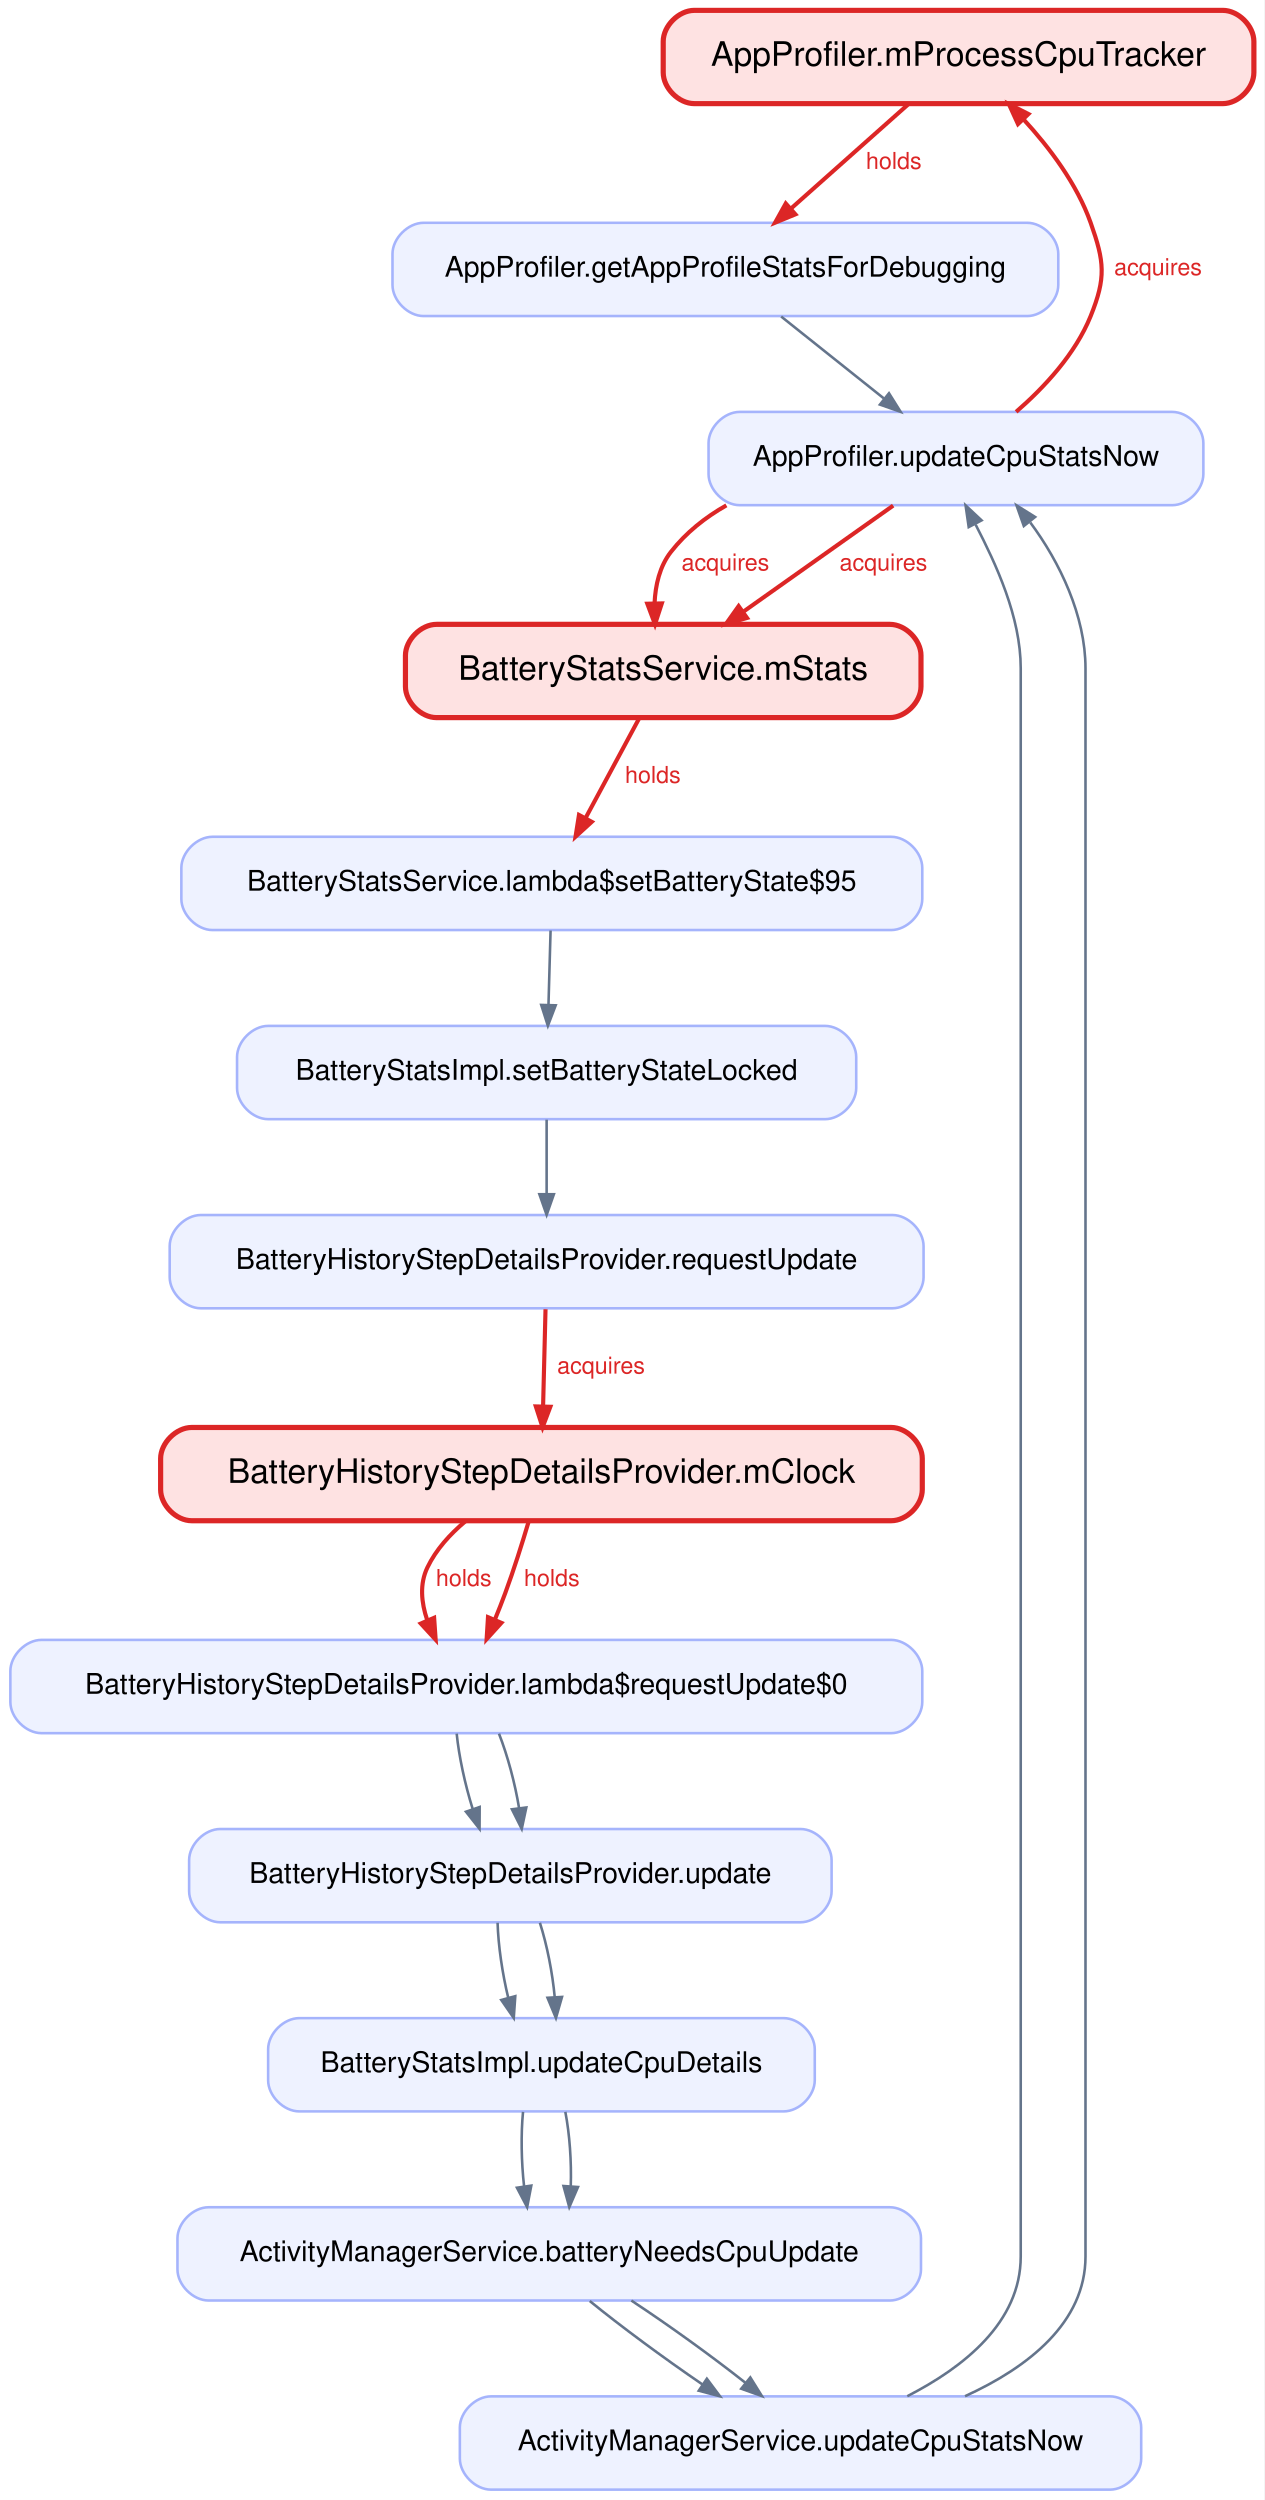
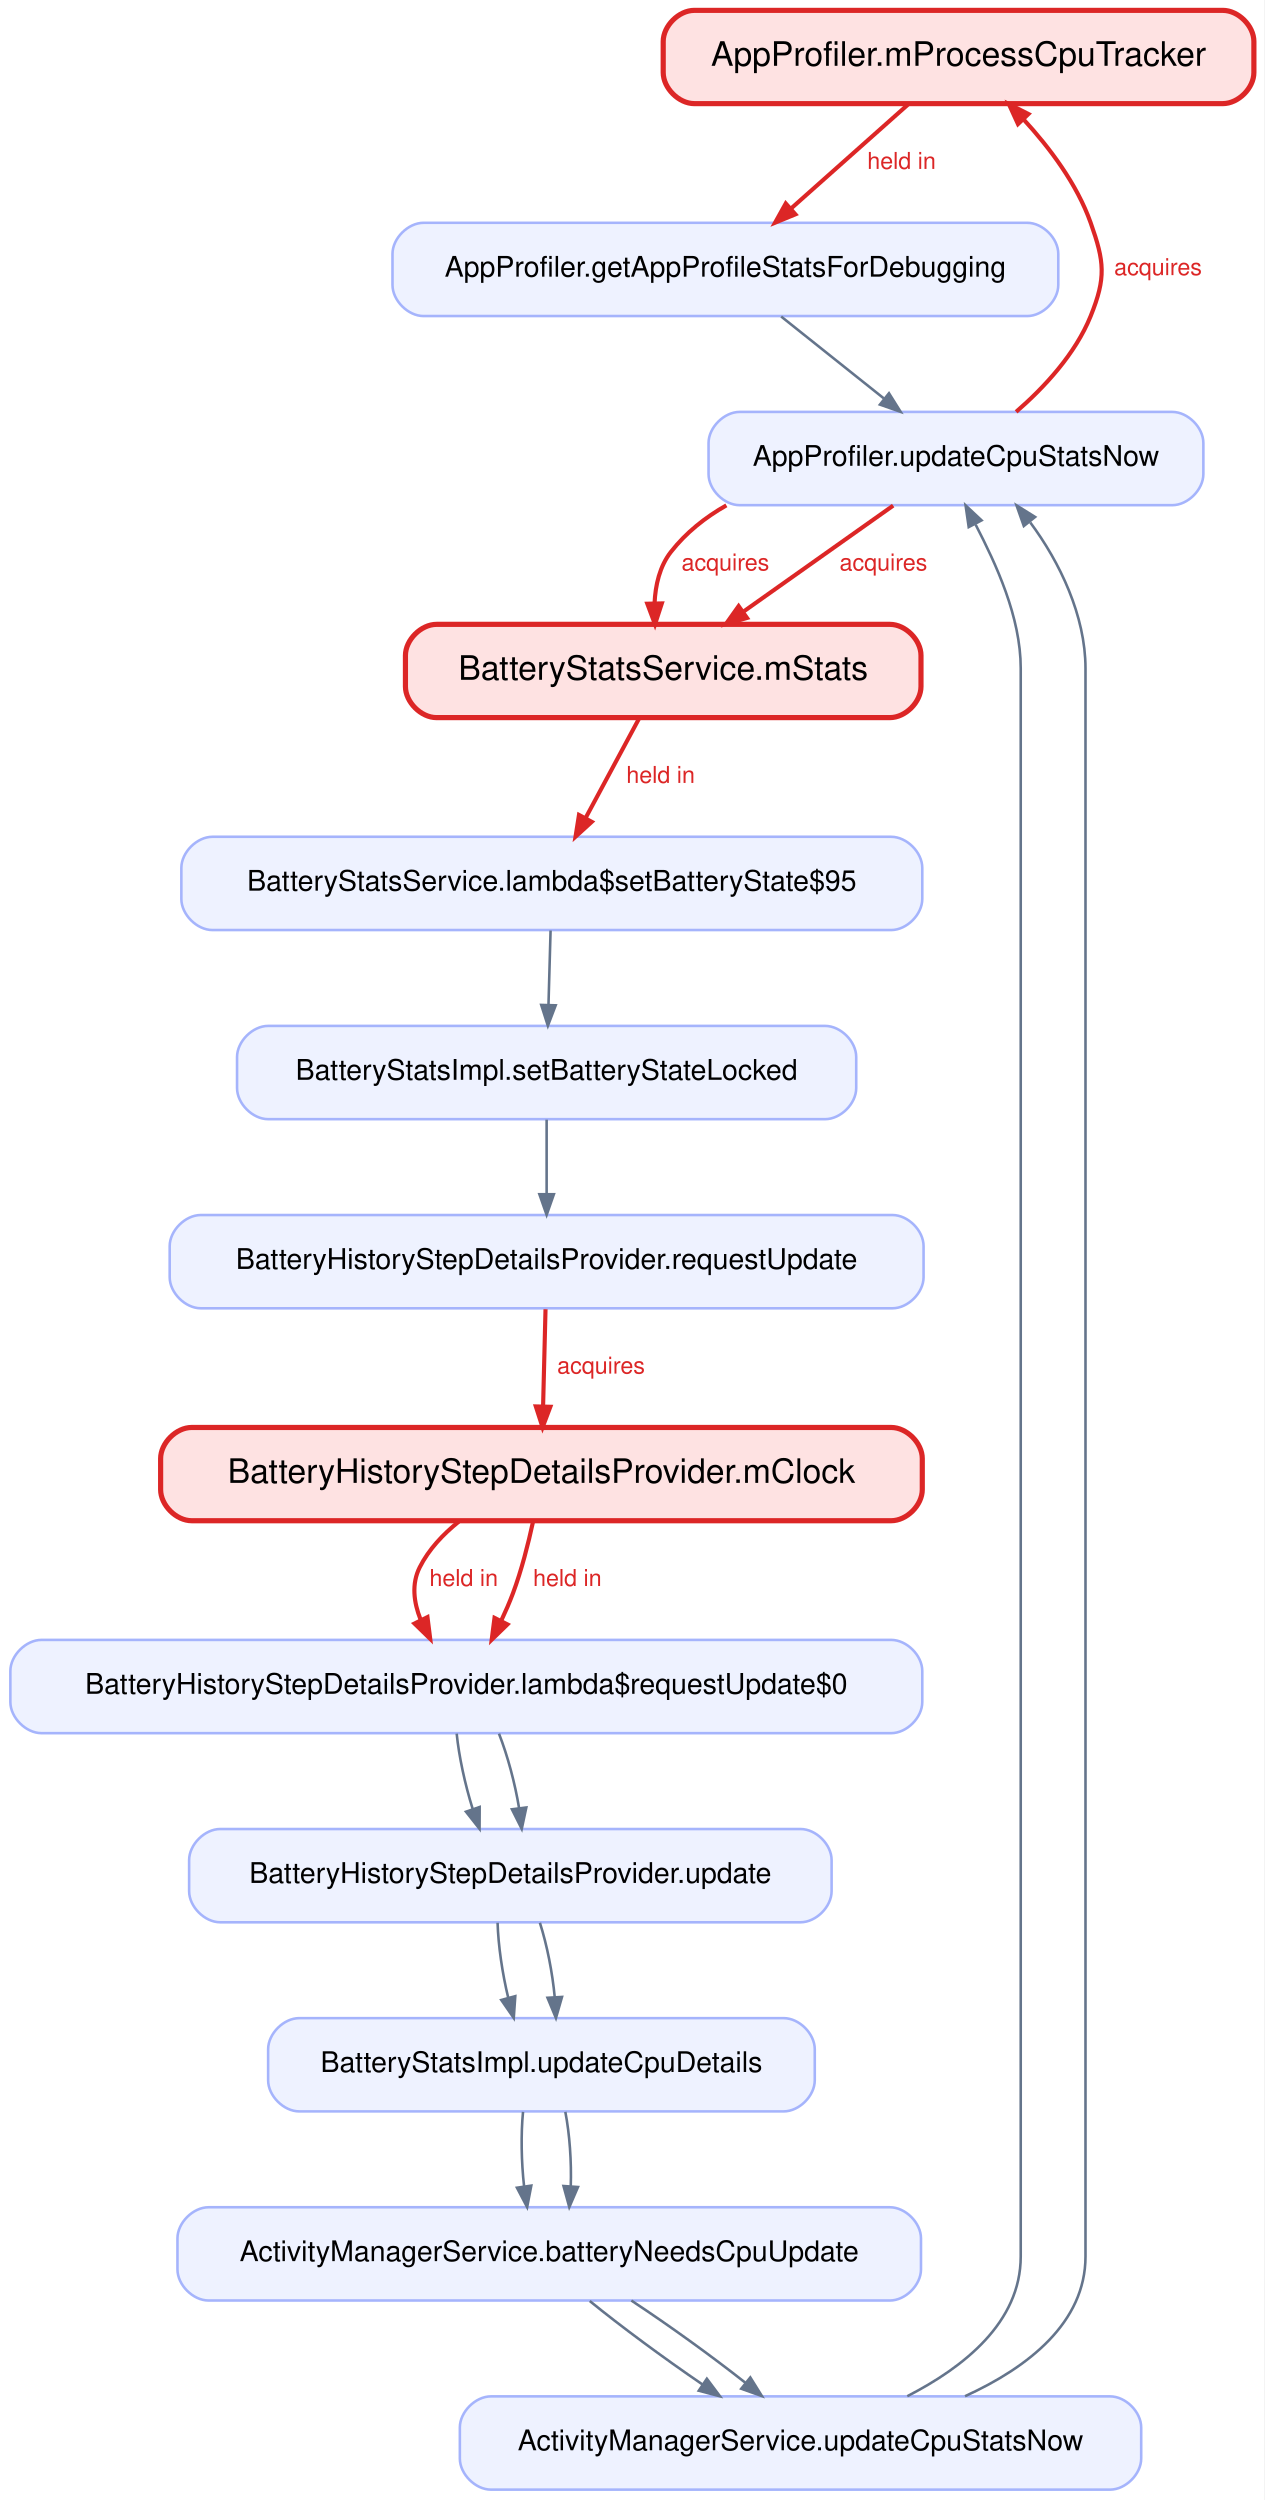
<svg xmlns="http://www.w3.org/2000/svg" width="488pt" height="965pt" viewBox="0.00 0.00 488.00 965.00">
  <g id="graph0" class="graph" transform="scale(1 1) rotate(0) translate(4 961)">
    <polygon fill="white" stroke="transparent" points="-4,4 -4,-961 484,-961 484,4 -4,4" />
    <g id="node1" class="node">
      <path fill="#fee2e2" stroke="#dc2626" stroke-width="2" d="M468,-957C468,-957 264,-957 264,-957 258,-957 252,-951 252,-945 252,-945 252,-933 252,-933 252,-927 258,-921 264,-921 264,-921 468,-921 468,-921 474,-921 480,-927 480,-933 480,-933 480,-945 480,-945 480,-951 474,-957 468,-957" />
      <text text-anchor="middle" x="366" y="-935.6" font-family="Helvetica,sans-Serif" font-size="13.00">AppProfiler.mProcessCpuTracker</text>
    </g>
    <g id="node4" class="node">
      <path fill="#eef2ff" stroke="#a5b4fc" d="M392.5,-875C392.5,-875 159.5,-875 159.5,-875 153.5,-875 147.5,-869 147.5,-863 147.5,-863 147.5,-851 147.5,-851 147.5,-845 153.5,-839 159.5,-839 159.5,-839 392.5,-839 392.5,-839 398.5,-839 404.5,-845 404.5,-851 404.5,-851 404.5,-863 404.5,-863 404.5,-869 398.5,-875 392.5,-875" />
      <text text-anchor="middle" x="276" y="-854.2" font-family="Helvetica,sans-Serif" font-size="11.00">AppProfiler.getAppProfileStatsForDebugging</text>
    </g>
    <g id="edge1" class="edge">
      <path fill="none" stroke="#dc2626" stroke-width="1.6" d="M346.47,-920.64C333.29,-908.92 315.76,-893.34 301.49,-880.65" />
      <polygon fill="#dc2626" stroke="#dc2626" stroke-width="1.6" points="303.02,-878.27 295.18,-875.05 299.3,-882.46 303.02,-878.27" />
-       <text text-anchor="middle" x="341" y="-895.8" font-family="Helvetica,sans-Serif" font-size="9.00" fill="#dc2626"> holds</text>
+       <text text-anchor="middle" x="344" y="-895.8" font-family="Helvetica,sans-Serif" font-size="9.00" fill="#dc2626"> held in</text>
    </g>
    <g id="node2" class="node">
      <path fill="#fee2e2" stroke="#dc2626" stroke-width="2" d="M339.5,-720C339.5,-720 164.5,-720 164.5,-720 158.5,-720 152.5,-714 152.5,-708 152.5,-708 152.5,-696 152.5,-696 152.5,-690 158.5,-684 164.5,-684 164.5,-684 339.5,-684 339.5,-684 345.5,-684 351.5,-690 351.5,-696 351.5,-696 351.5,-708 351.5,-708 351.5,-714 345.5,-720 339.5,-720" />
      <text text-anchor="middle" x="252" y="-698.6" font-family="Helvetica,sans-Serif" font-size="13.00">BatteryStatsService.mStats</text>
    </g>
    <g id="node6" class="node">
      <path fill="#eef2ff" stroke="#a5b4fc" d="M340,-638C340,-638 78,-638 78,-638 72,-638 66,-632 66,-626 66,-626 66,-614 66,-614 66,-608 72,-602 78,-602 78,-602 340,-602 340,-602 346,-602 352,-608 352,-614 352,-614 352,-626 352,-626 352,-632 346,-638 340,-638" />
      <text text-anchor="middle" x="209" y="-617.2" font-family="Helvetica,sans-Serif" font-size="11.00">BatteryStatsService.lambda$setBatteryState$95</text>
    </g>
    <g id="edge4" class="edge">
      <path fill="none" stroke="#dc2626" stroke-width="1.6" d="M242.67,-683.64C236.66,-672.45 228.75,-657.74 222.11,-645.39" />
      <polygon fill="#dc2626" stroke="#dc2626" stroke-width="1.6" points="224.42,-643.77 218.16,-638.05 219.49,-646.42 224.42,-643.77" />
-       <text text-anchor="middle" x="248" y="-658.8" font-family="Helvetica,sans-Serif" font-size="9.00" fill="#dc2626"> holds</text>
+       <text text-anchor="middle" x="251" y="-658.8" font-family="Helvetica,sans-Serif" font-size="9.00" fill="#dc2626"> held in</text>
    </g>
    <g id="node3" class="node">
      <path fill="#fee2e2" stroke="#dc2626" stroke-width="2" d="M340,-410C340,-410 70,-410 70,-410 64,-410 58,-404 58,-398 58,-398 58,-386 58,-386 58,-380 64,-374 70,-374 70,-374 340,-374 340,-374 346,-374 352,-380 352,-386 352,-386 352,-398 352,-398 352,-404 346,-410 340,-410" />
      <text text-anchor="middle" x="205" y="-388.6" font-family="Helvetica,sans-Serif" font-size="13.00">BatteryHistoryStepDetailsProvider.mClock</text>
    </g>
    <g id="node9" class="node">
      <path fill="#eef2ff" stroke="#a5b4fc" d="M340,-328C340,-328 12,-328 12,-328 6,-328 0,-322 0,-316 0,-316 0,-304 0,-304 0,-298 6,-292 12,-292 12,-292 340,-292 340,-292 346,-292 352,-298 352,-304 352,-304 352,-316 352,-316 352,-322 346,-328 340,-328" />
      <text text-anchor="middle" x="176" y="-307.2" font-family="Helvetica,sans-Serif" font-size="11.00">BatteryHistoryStepDetailsProvider.lambda$requestUpdate$0</text>
    </g>
    <g id="edge8" class="edge">
-       <path fill="none" stroke="#dc2626" stroke-width="1.6" d="M175.56,-373.71C169.68,-368.79 164.31,-362.86 161,-356 157.91,-349.6 158.61,-342.41 160.89,-335.68" />
-       <polygon fill="#dc2626" stroke="#dc2626" stroke-width="1.6" points="163.57,-336.53 164.16,-328.07 158.43,-334.31 163.57,-336.53" />
-       <text text-anchor="middle" x="175" y="-348.8" font-family="Helvetica,sans-Serif" font-size="9.00" fill="#dc2626"> holds</text>
+       <path fill="none" stroke="#dc2626" stroke-width="1.6" d="M173.11,-373.67C167.02,-368.8 161.47,-362.91 158,-356 154.8,-349.62 155.69,-342.53 158.32,-335.9" />
+       <polygon fill="#dc2626" stroke="#dc2626" stroke-width="1.6" points="161,-336.8 162.06,-328.4 155.99,-334.31 161,-336.8" />
+       <text text-anchor="middle" x="175" y="-348.8" font-family="Helvetica,sans-Serif" font-size="9.00" fill="#dc2626"> held in</text>
    </g>
    <g id="edge15" class="edge">
-       <path fill="none" stroke="#dc2626" stroke-width="1.6" d="M200.09,-373.77C197.58,-365.33 194.34,-355.06 191,-346 189.79,-342.72 188.44,-339.3 187.06,-335.94" />
-       <polygon fill="#dc2626" stroke="#dc2626" stroke-width="1.6" points="189.53,-334.58 183.84,-328.3 184.37,-336.76 189.53,-334.58" />
-       <text text-anchor="middle" x="209" y="-348.8" font-family="Helvetica,sans-Serif" font-size="9.00" fill="#dc2626"> holds</text>
+       <path fill="none" stroke="#dc2626" stroke-width="1.6" d="M201.75,-373.62C199.92,-365.15 197.32,-354.89 194,-346 192.7,-342.52 191.14,-338.94 189.49,-335.46" />
+       <polygon fill="#dc2626" stroke="#dc2626" stroke-width="1.6" points="191.88,-333.98 185.8,-328.08 186.88,-336.49 191.88,-333.98" />
+       <text text-anchor="middle" x="215" y="-348.8" font-family="Helvetica,sans-Serif" font-size="9.00" fill="#dc2626"> held in</text>
    </g>
    <g id="node5" class="node">
      <path fill="#eef2ff" stroke="#a5b4fc" d="M448.5,-802C448.5,-802 281.5,-802 281.5,-802 275.5,-802 269.5,-796 269.5,-790 269.5,-790 269.5,-778 269.5,-778 269.5,-772 275.5,-766 281.5,-766 281.5,-766 448.5,-766 448.5,-766 454.5,-766 460.5,-772 460.5,-778 460.5,-778 460.5,-790 460.5,-790 460.5,-796 454.5,-802 448.5,-802" />
      <text text-anchor="middle" x="365" y="-781.2" font-family="Helvetica,sans-Serif" font-size="11.00">AppProfiler.updateCpuStatsNow</text>
    </g>
    <g id="edge2" class="edge">
      <path fill="none" stroke="#64748b" d="M297.54,-838.81C309.46,-829.31 324.4,-817.39 337.19,-807.19" />
      <polygon fill="#64748b" stroke="#64748b" points="339.15,-809.21 343.65,-802.03 335.65,-804.83 339.15,-809.21" />
    </g>
    <g id="edge14" class="edge">
      <path fill="none" stroke="#dc2626" stroke-width="1.6" d="M388.22,-802.03C399.17,-811.53 411.11,-824.39 417,-839 422.98,-853.84 422.34,-859.92 417,-875 411.69,-890 401.12,-904.04 390.98,-915.04" />
      <polygon fill="#dc2626" stroke="#dc2626" stroke-width="1.6" points="388.94,-913.11 385.42,-920.82 392.98,-916.99 388.94,-913.11" />
      <text text-anchor="middle" x="443" y="-854.8" font-family="Helvetica,sans-Serif" font-size="9.00" fill="#dc2626"> acquires</text>
    </g>
    <g id="edge3" class="edge">
      <path fill="none" stroke="#dc2626" stroke-width="1.6" d="M276.38,-765.93C268.19,-761.29 260.81,-755.41 255,-748 250.63,-742.42 248.97,-735.15 248.66,-728.1" />
      <polygon fill="#dc2626" stroke="#dc2626" stroke-width="1.6" points="251.46,-728.08 248.83,-720.02 245.86,-727.96 251.46,-728.08" />
      <text text-anchor="middle" x="276" y="-740.8" font-family="Helvetica,sans-Serif" font-size="9.00" fill="#dc2626"> acquires</text>
    </g>
    <g id="edge21" class="edge">
      <path fill="none" stroke="#dc2626" stroke-width="1.6" d="M340.76,-765.84C323.93,-753.92 301.35,-737.94 283.18,-725.07" />
      <polygon fill="#dc2626" stroke="#dc2626" stroke-width="1.6" points="284.35,-722.47 276.2,-720.13 281.11,-727.04 284.35,-722.47" />
      <text text-anchor="middle" x="337" y="-740.8" font-family="Helvetica,sans-Serif" font-size="9.00" fill="#dc2626"> acquires</text>
    </g>
    <g id="node7" class="node">
      <path fill="#eef2ff" stroke="#a5b4fc" d="M314.5,-565C314.5,-565 99.5,-565 99.5,-565 93.5,-565 87.5,-559 87.5,-553 87.5,-553 87.5,-541 87.5,-541 87.5,-535 93.5,-529 99.5,-529 99.5,-529 314.5,-529 314.5,-529 320.5,-529 326.5,-535 326.5,-541 326.5,-541 326.5,-553 326.5,-553 326.5,-559 320.5,-565 314.5,-565" />
      <text text-anchor="middle" x="207" y="-544.2" font-family="Helvetica,sans-Serif" font-size="11.00">BatteryStatsImpl.setBatteryStateLocked</text>
    </g>
    <g id="edge5" class="edge">
      <path fill="none" stroke="#64748b" d="M208.52,-601.81C208.27,-593.18 207.97,-582.56 207.71,-573.03" />
      <polygon fill="#64748b" stroke="#64748b" points="210.5,-572.95 207.48,-565.03 204.91,-573.1 210.5,-572.95" />
    </g>
    <g id="node8" class="node">
      <path fill="#eef2ff" stroke="#a5b4fc" d="M340.5,-492C340.5,-492 73.5,-492 73.5,-492 67.5,-492 61.5,-486 61.5,-480 61.5,-480 61.5,-468 61.5,-468 61.5,-462 67.5,-456 73.5,-456 73.5,-456 340.5,-456 340.5,-456 346.5,-456 352.5,-462 352.5,-468 352.5,-468 352.5,-480 352.5,-480 352.5,-486 346.5,-492 340.5,-492" />
      <text text-anchor="middle" x="207" y="-471.2" font-family="Helvetica,sans-Serif" font-size="11.00">BatteryHistoryStepDetailsProvider.requestUpdate</text>
    </g>
    <g id="edge6" class="edge">
      <path fill="none" stroke="#64748b" d="M207,-528.81C207,-520.18 207,-509.56 207,-500.03" />
      <polygon fill="#64748b" stroke="#64748b" points="209.8,-500.03 207,-492.03 204.2,-500.03 209.8,-500.03" />
    </g>
    <g id="edge7" class="edge">
      <path fill="none" stroke="#dc2626" stroke-width="1.6" d="M206.57,-455.64C206.29,-444.66 205.93,-430.29 205.63,-418.09" />
      <polygon fill="#dc2626" stroke="#dc2626" stroke-width="1.6" points="208.43,-417.98 205.43,-410.05 202.83,-418.12 208.43,-417.98" />
      <text text-anchor="middle" x="228" y="-430.8" font-family="Helvetica,sans-Serif" font-size="9.00" fill="#dc2626"> acquires</text>
    </g>
    <g id="node10" class="node">
      <path fill="#eef2ff" stroke="#a5b4fc" d="M305,-255C305,-255 81,-255 81,-255 75,-255 69,-249 69,-243 69,-243 69,-231 69,-231 69,-225 75,-219 81,-219 81,-219 305,-219 305,-219 311,-219 317,-225 317,-231 317,-231 317,-243 317,-243 317,-249 311,-255 305,-255" />
      <text text-anchor="middle" x="193" y="-234.2" font-family="Helvetica,sans-Serif" font-size="11.00">BatteryHistoryStepDetailsProvider.update</text>
    </g>
    <g id="edge9" class="edge">
      <path fill="none" stroke="#64748b" d="M172.28,-291.81C173.15,-283.09 175.46,-272.34 178.45,-262.75" />
      <polygon fill="#64748b" stroke="#64748b" points="181.15,-263.5 181.11,-255.03 175.86,-261.68 181.15,-263.5" />
    </g>
    <g id="edge16" class="edge">
      <path fill="none" stroke="#64748b" d="M188.61,-291.81C191.98,-283.18 194.81,-272.56 196.37,-263.03" />
      <polygon fill="#64748b" stroke="#64748b" points="199.16,-263.32 197.39,-255.03 193.6,-262.61 199.16,-263.32" />
    </g>
    <g id="node11" class="node">
      <path fill="#eef2ff" stroke="#a5b4fc" d="M298.5,-182C298.5,-182 111.5,-182 111.5,-182 105.5,-182 99.5,-176 99.5,-170 99.5,-170 99.5,-158 99.5,-158 99.5,-152 105.5,-146 111.5,-146 111.5,-146 298.5,-146 298.5,-146 304.5,-146 310.5,-152 310.5,-158 310.5,-158 310.5,-170 310.5,-170 310.5,-176 304.5,-182 298.5,-182" />
      <text text-anchor="middle" x="205" y="-161.2" font-family="Helvetica,sans-Serif" font-size="11.00">BatteryStatsImpl.updateCpuDetails</text>
    </g>
    <g id="edge10" class="edge">
      <path fill="none" stroke="#64748b" d="M188.07,-218.81C188.32,-210.09 189.88,-199.34 192.2,-189.75" />
      <polygon fill="#64748b" stroke="#64748b" points="194.9,-190.48 194.31,-182.03 189.49,-189.01 194.9,-190.48" />
    </g>
    <g id="edge17" class="edge">
      <path fill="none" stroke="#64748b" d="M204.4,-218.81C207.16,-210.18 209.25,-199.56 210.13,-190.03" />
      <polygon fill="#64748b" stroke="#64748b" points="212.93,-190.18 210.59,-182.03 207.34,-189.86 212.93,-190.18" />
    </g>
    <g id="node12" class="node">
      <path fill="#eef2ff" stroke="#a5b4fc" d="M339.5,-109C339.5,-109 76.5,-109 76.5,-109 70.5,-109 64.5,-103 64.5,-97 64.5,-97 64.5,-85 64.5,-85 64.5,-79 70.5,-73 76.5,-73 76.5,-73 339.5,-73 339.5,-73 345.5,-73 351.5,-79 351.5,-85 351.5,-85 351.5,-97 351.5,-97 351.5,-103 345.5,-109 339.5,-109" />
      <text text-anchor="middle" x="208" y="-88.2" font-family="Helvetica,sans-Serif" font-size="11.00">ActivityManagerService.batteryNeedsCpuUpdate</text>
    </g>
    <g id="edge11" class="edge">
      <path fill="none" stroke="#64748b" d="M197.89,-145.81C197.05,-137.18 197.23,-126.56 198.3,-117.03" />
      <polygon fill="#64748b" stroke="#64748b" points="201.08,-117.35 199.47,-109.03 195.54,-116.54 201.08,-117.35" />
    </g>
    <g id="edge18" class="edge">
      <path fill="none" stroke="#64748b" d="M214.22,-145.81C215.89,-137.18 216.63,-126.56 216.31,-117.03" />
      <polygon fill="#64748b" stroke="#64748b" points="219.1,-116.81 215.75,-109.03 213.51,-117.2 219.1,-116.81" />
    </g>
    <g id="node13" class="node">
      <path fill="#eef2ff" stroke="#a5b4fc" d="M424.5,-36C424.5,-36 185.5,-36 185.5,-36 179.5,-36 173.5,-30 173.5,-24 173.5,-24 173.5,-12 173.5,-12 173.5,-6 179.5,0 185.5,0 185.5,0 424.5,0 424.5,0 430.5,0 436.5,-6 436.5,-12 436.5,-12 436.5,-24 436.5,-24 436.5,-30 430.5,-36 424.5,-36" />
      <text text-anchor="middle" x="305" y="-15.2" font-family="Helvetica,sans-Serif" font-size="11.00">ActivityManagerService.updateCpuStatsNow</text>
    </g>
    <g id="edge12" class="edge">
      <path fill="none" stroke="#64748b" d="M223.64,-72.81C235.52,-63.13 251.99,-50.95 267.1,-40.63" />
      <polygon fill="#64748b" stroke="#64748b" points="268.85,-42.82 273.92,-36.03 265.72,-38.18 268.85,-42.82" />
    </g>
    <g id="edge19" class="edge">
      <path fill="none" stroke="#64748b" d="M239.7,-72.99C254.14,-63.49 270.69,-51.54 283.67,-41.29" />
      <polygon fill="#64748b" stroke="#64748b" points="285.62,-43.31 290.1,-36.11 282.11,-38.95 285.62,-43.31" />
    </g>
    <g id="edge13" class="edge">
      <path fill="none" stroke="#64748b" d="M346.21,-36.07C367.97,-47.22 390,-64.54 390,-90 390,-703 390,-703 390,-703 390,-722.94 380.42,-743.3 372.59,-758.5" />
      <polygon fill="#64748b" stroke="#64748b" points="369.92,-757.55 368.71,-765.94 374.89,-760.14 369.92,-757.55" />
    </g>
    <g id="edge20" class="edge">
      <path fill="none" stroke="#64748b" d="M368.5,-36.07C392.97,-47.22 415,-64.54 415,-90 415,-703 415,-703 415,-703 415,-723.3 405.06,-744.05 393.68,-759.33" />
      <polygon fill="#64748b" stroke="#64748b" points="391.19,-757.95 388.37,-765.94 395.56,-761.45 391.19,-757.95" />
    </g>
  </g>
</svg>
